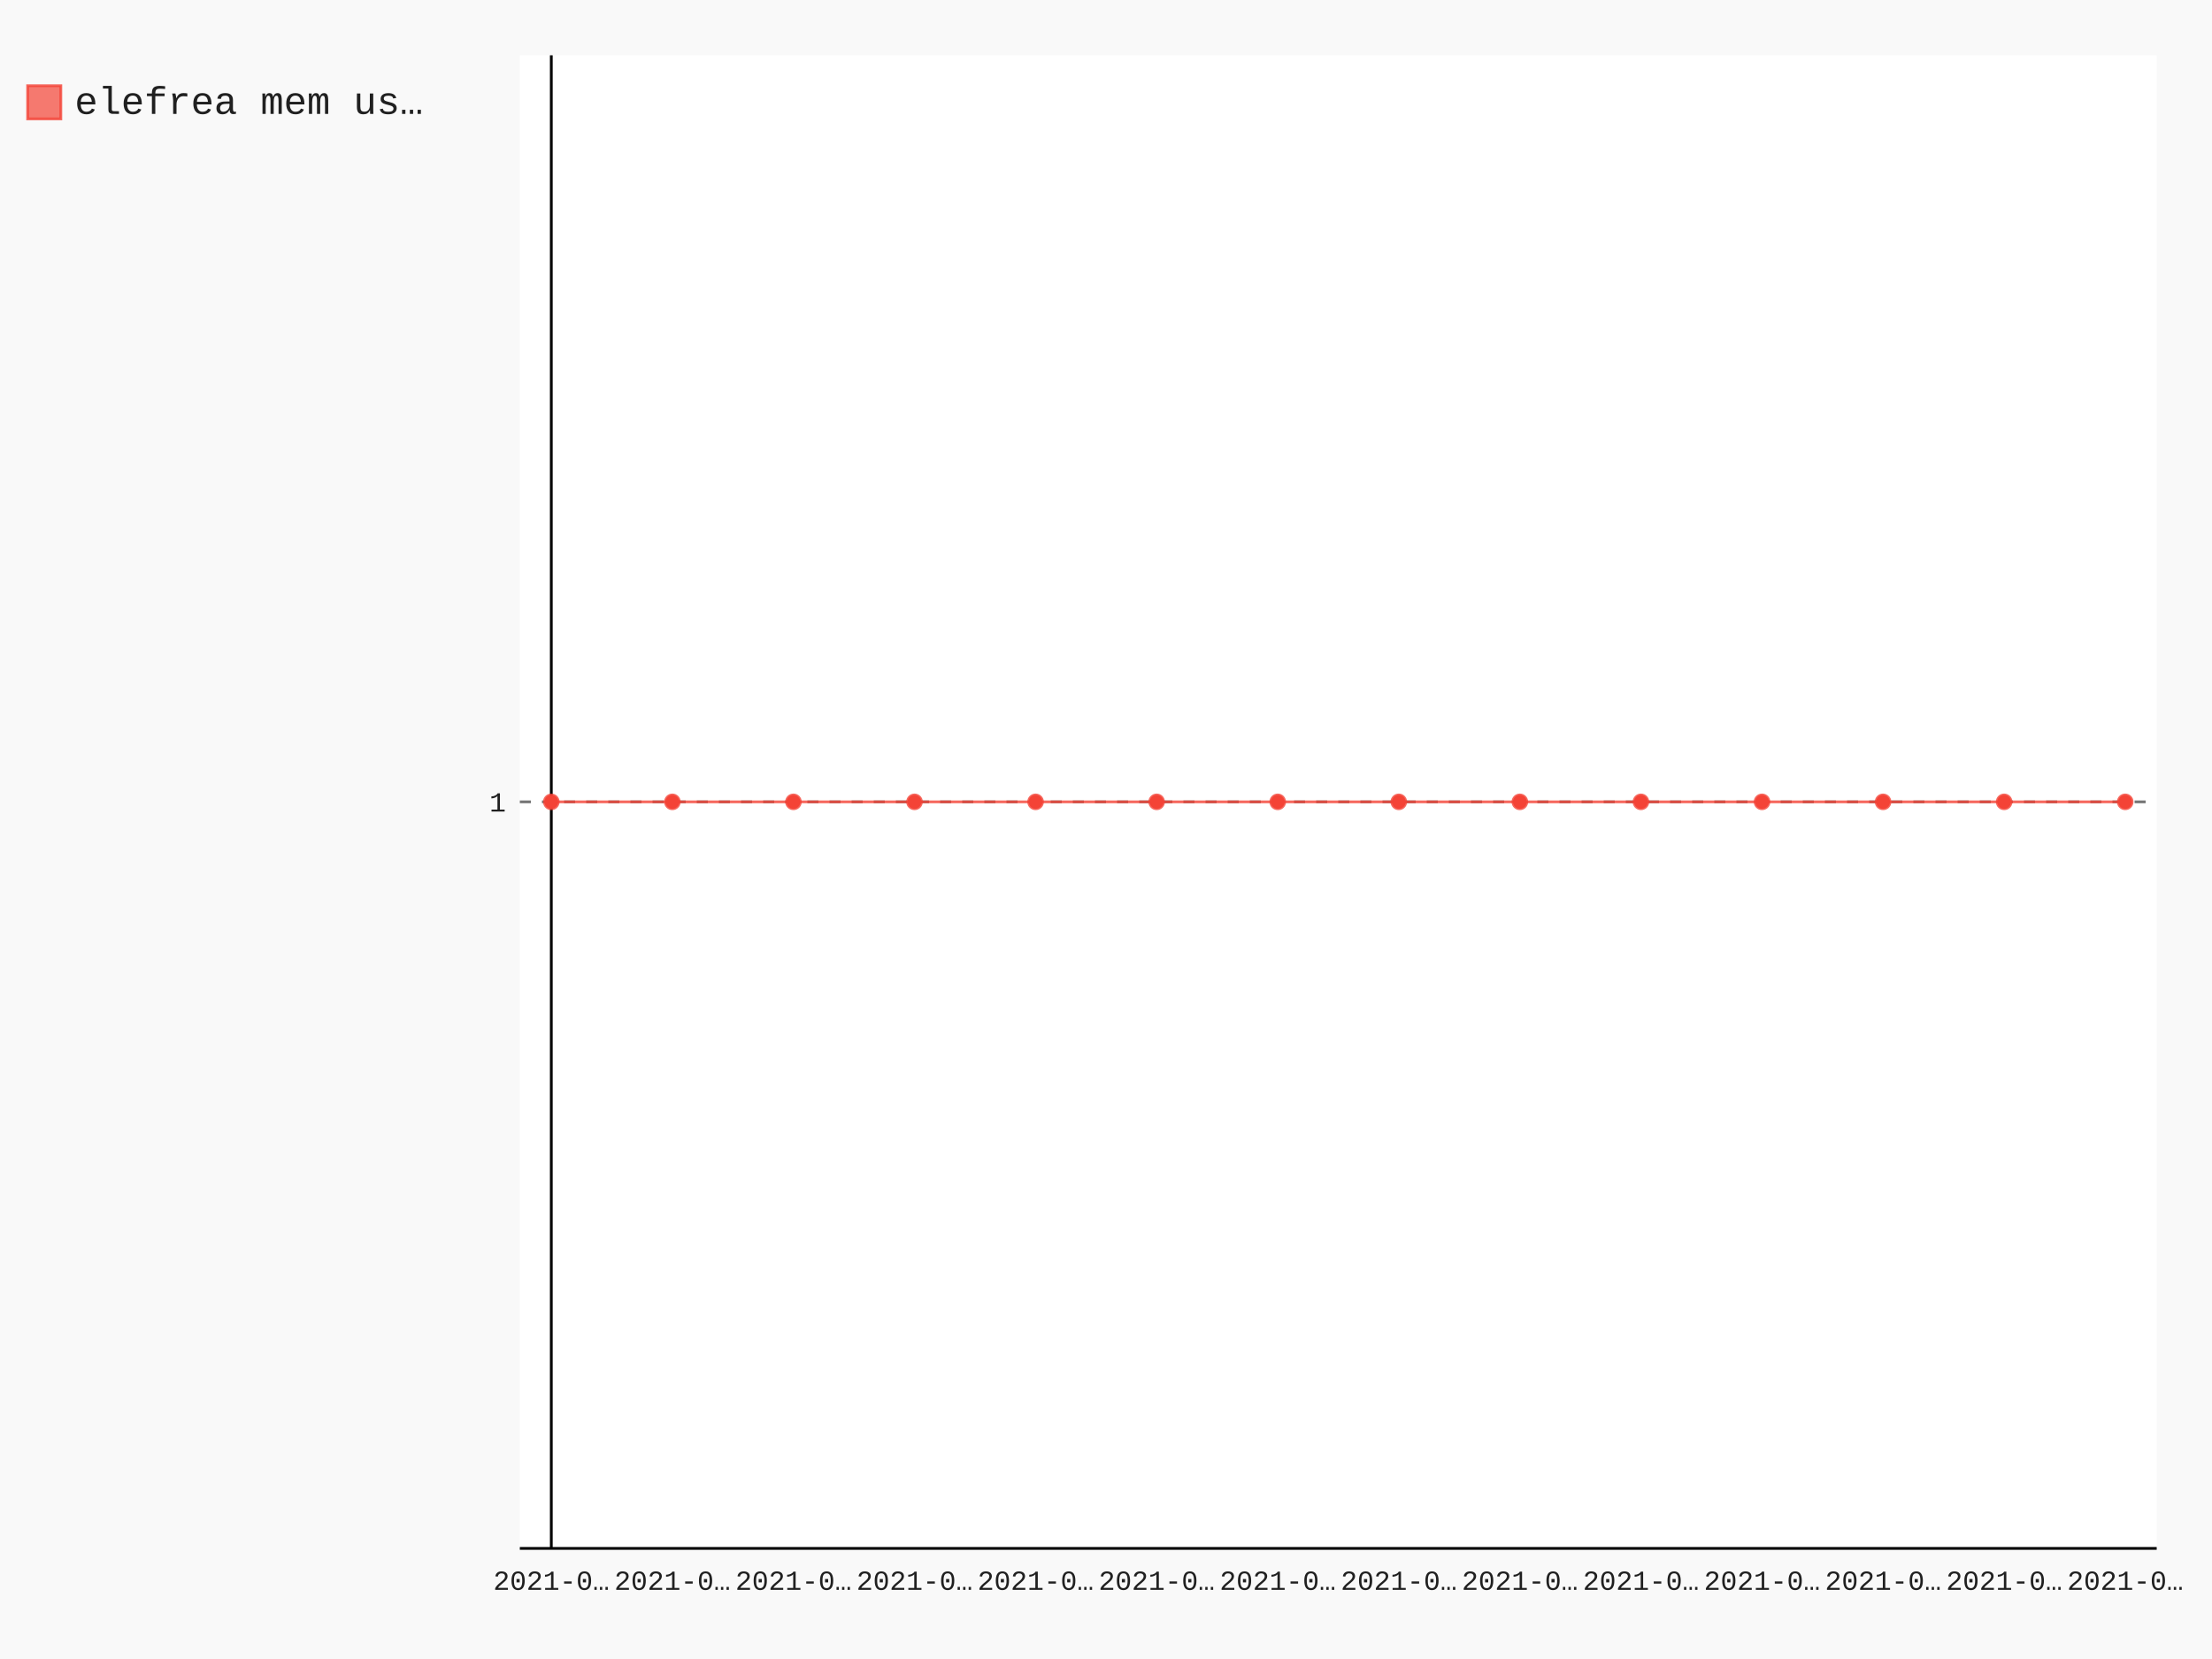
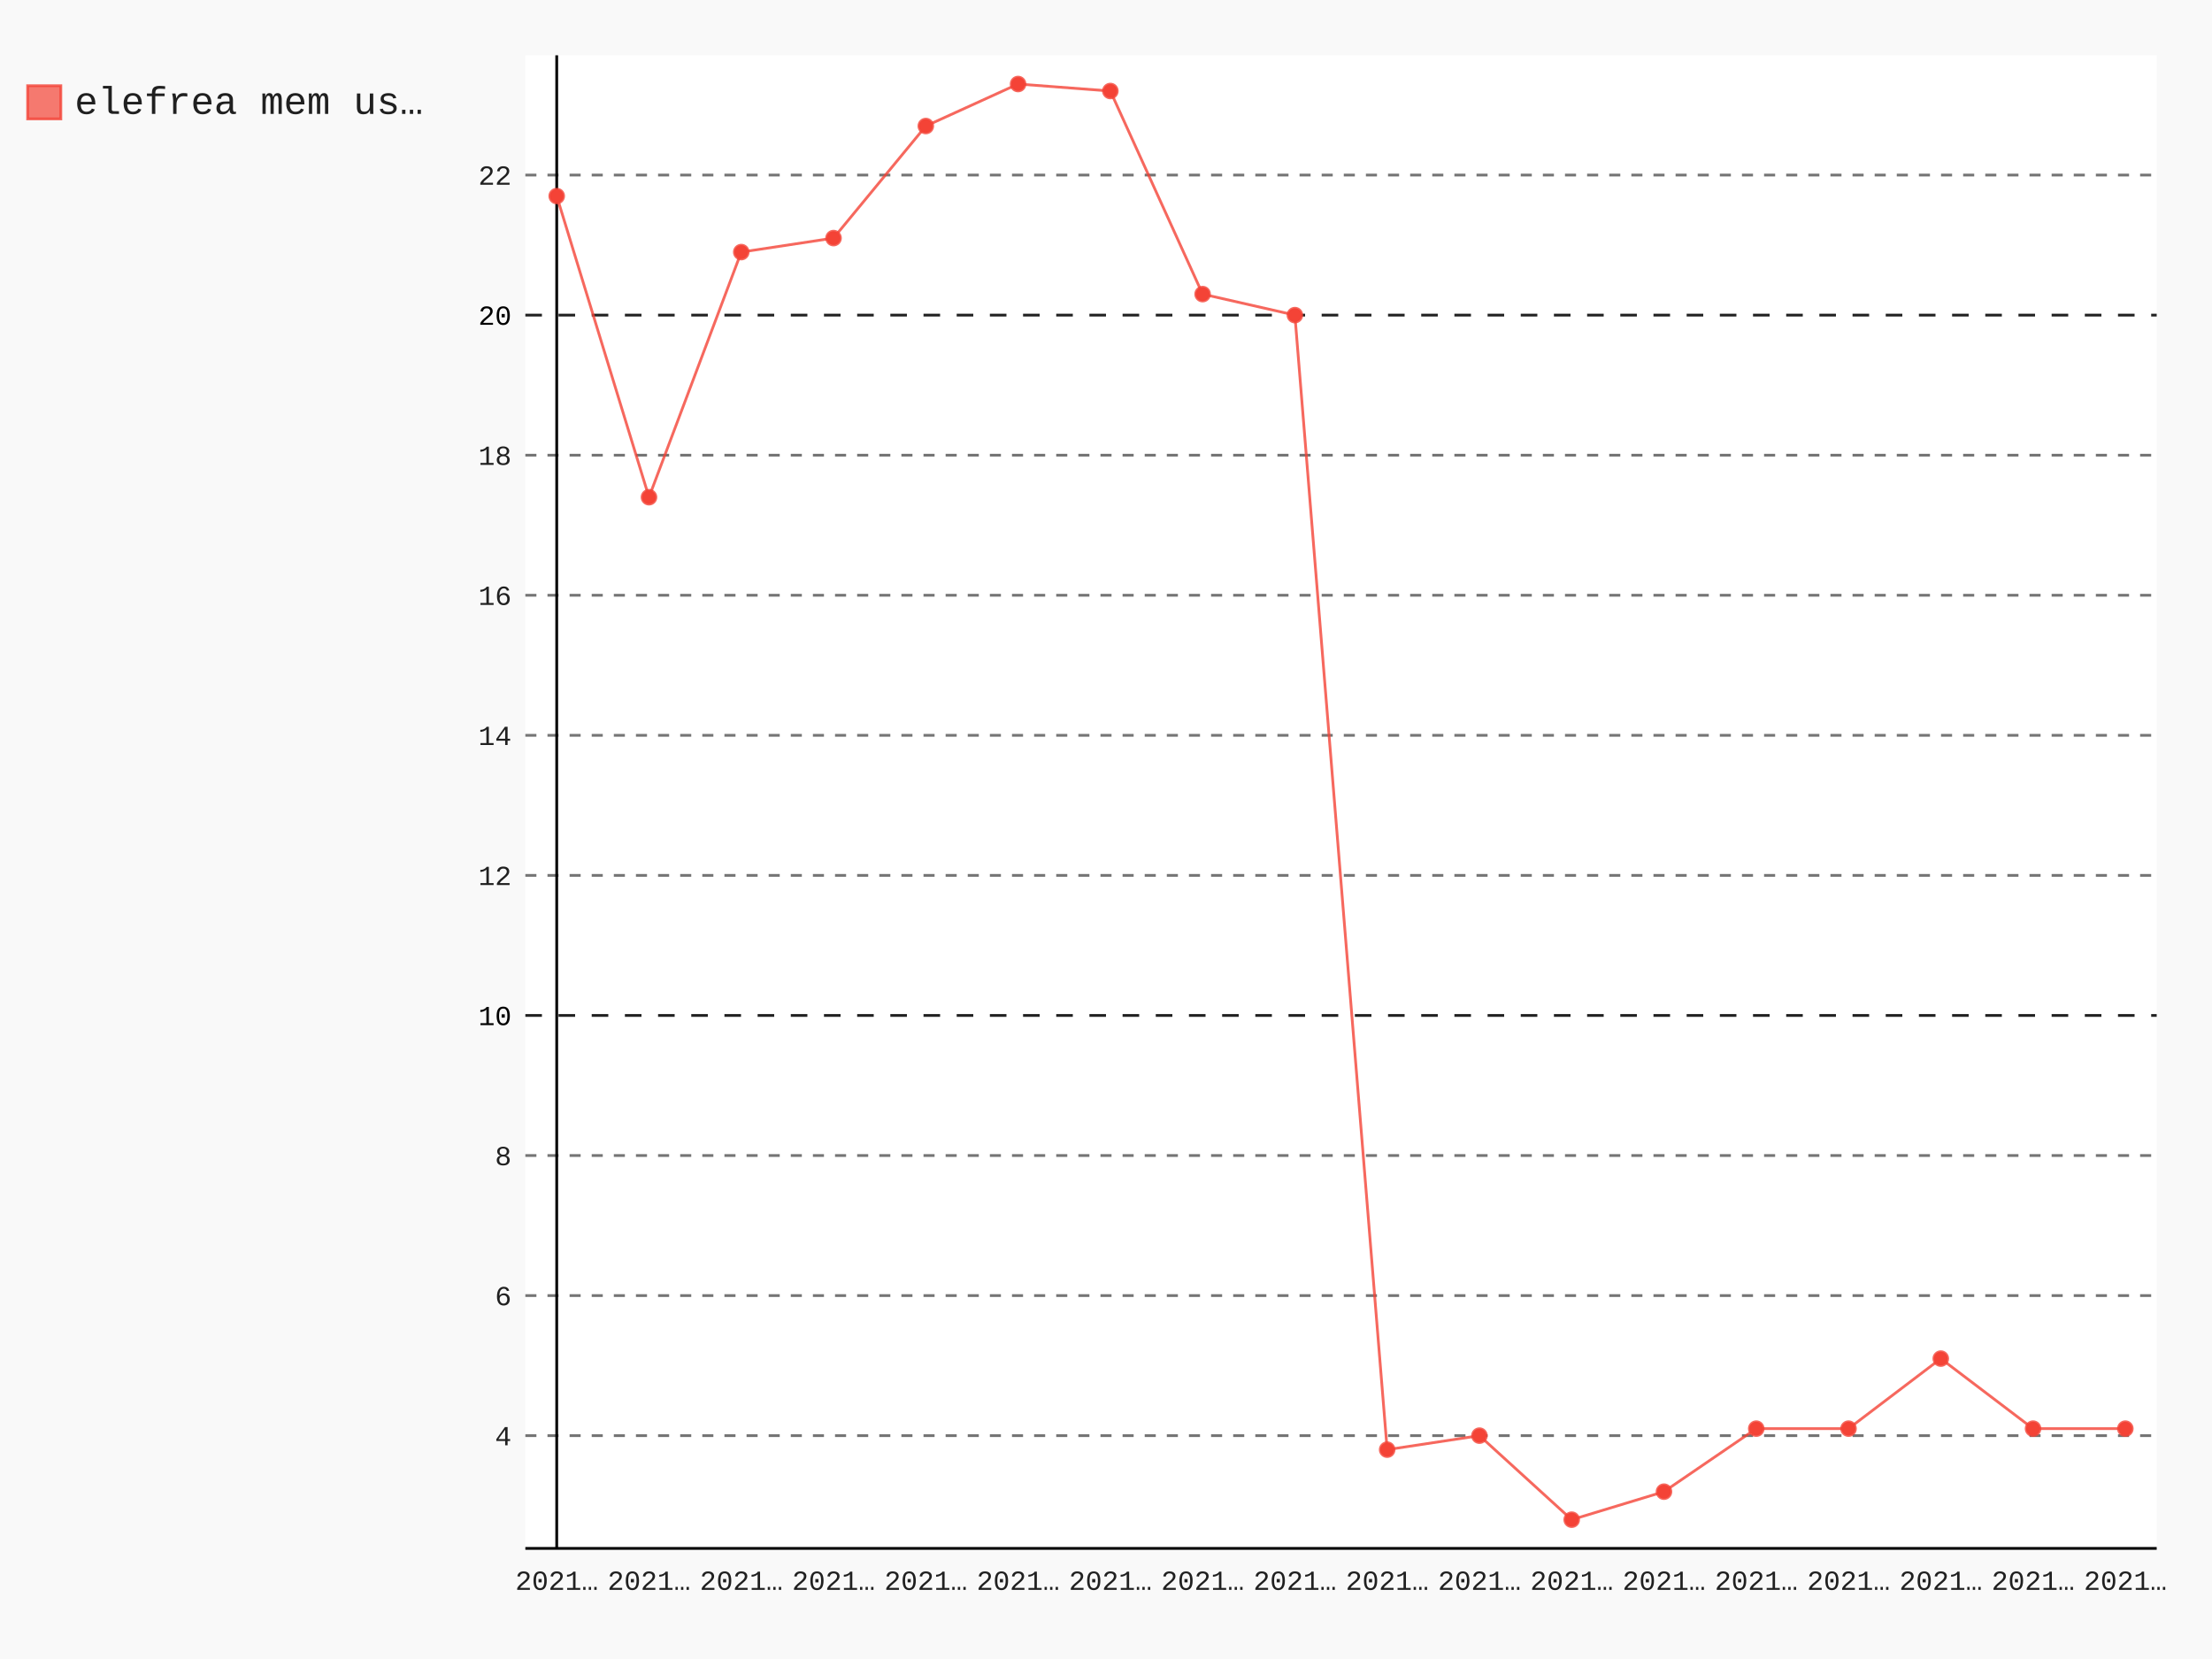
- <svg xmlns="http://www.w3.org/2000/svg" id="chart-68cce6eb-70fb-48d6-b9d4-b1644227c295" class="pygal-chart" viewBox="0 0 800 600">
+ <svg xmlns="http://www.w3.org/2000/svg" id="chart-b1c55277-cbe7-414a-b2f3-4c53b78fac4f" class="pygal-chart" viewBox="0 0 800 600">
  <defs>
-     <style type="text/css">#chart-68cce6eb-70fb-48d6-b9d4-b1644227c295{-webkit-user-select:none;-webkit-font-smoothing:antialiased;font-family:Consolas,"Liberation Mono",Menlo,Courier,monospace}#chart-68cce6eb-70fb-48d6-b9d4-b1644227c295 .title{font-family:Consolas,"Liberation Mono",Menlo,Courier,monospace;font-size:16px}#chart-68cce6eb-70fb-48d6-b9d4-b1644227c295 .legends .legend text{font-family:Consolas,"Liberation Mono",Menlo,Courier,monospace;font-size:14px}#chart-68cce6eb-70fb-48d6-b9d4-b1644227c295 .axis text{font-family:Consolas,"Liberation Mono",Menlo,Courier,monospace;font-size:10px}#chart-68cce6eb-70fb-48d6-b9d4-b1644227c295 .axis text.major{font-family:Consolas,"Liberation Mono",Menlo,Courier,monospace;font-size:10px}#chart-68cce6eb-70fb-48d6-b9d4-b1644227c295 .text-overlay text.value{font-family:Consolas,"Liberation Mono",Menlo,Courier,monospace;font-size:16px}#chart-68cce6eb-70fb-48d6-b9d4-b1644227c295 .text-overlay text.label{font-family:Consolas,"Liberation Mono",Menlo,Courier,monospace;font-size:10px}#chart-68cce6eb-70fb-48d6-b9d4-b1644227c295 .tooltip{font-family:Consolas,"Liberation Mono",Menlo,Courier,monospace;font-size:14px}#chart-68cce6eb-70fb-48d6-b9d4-b1644227c295 text.no_data{font-family:Consolas,"Liberation Mono",Menlo,Courier,monospace;font-size:64px}
- #chart-68cce6eb-70fb-48d6-b9d4-b1644227c295{background-color:rgba(249,249,249,1)}#chart-68cce6eb-70fb-48d6-b9d4-b1644227c295 path,#chart-68cce6eb-70fb-48d6-b9d4-b1644227c295 line,#chart-68cce6eb-70fb-48d6-b9d4-b1644227c295 rect,#chart-68cce6eb-70fb-48d6-b9d4-b1644227c295 circle{-webkit-transition:150ms;-moz-transition:150ms;transition:150ms}#chart-68cce6eb-70fb-48d6-b9d4-b1644227c295 .graph &gt; .background{fill:rgba(249,249,249,1)}#chart-68cce6eb-70fb-48d6-b9d4-b1644227c295 .plot &gt; .background{fill:rgba(255,255,255,1)}#chart-68cce6eb-70fb-48d6-b9d4-b1644227c295 .graph{fill:rgba(0,0,0,.87)}#chart-68cce6eb-70fb-48d6-b9d4-b1644227c295 text.no_data{fill:rgba(0,0,0,1)}#chart-68cce6eb-70fb-48d6-b9d4-b1644227c295 .title{fill:rgba(0,0,0,1)}#chart-68cce6eb-70fb-48d6-b9d4-b1644227c295 .legends .legend text{fill:rgba(0,0,0,.87)}#chart-68cce6eb-70fb-48d6-b9d4-b1644227c295 .legends .legend:hover text{fill:rgba(0,0,0,1)}#chart-68cce6eb-70fb-48d6-b9d4-b1644227c295 .axis .line{stroke:rgba(0,0,0,1)}#chart-68cce6eb-70fb-48d6-b9d4-b1644227c295 .axis .guide.line{stroke:rgba(0,0,0,.54)}#chart-68cce6eb-70fb-48d6-b9d4-b1644227c295 .axis .major.line{stroke:rgba(0,0,0,.87)}#chart-68cce6eb-70fb-48d6-b9d4-b1644227c295 .axis text.major{fill:rgba(0,0,0,1)}#chart-68cce6eb-70fb-48d6-b9d4-b1644227c295 .axis.y .guides:hover .guide.line,#chart-68cce6eb-70fb-48d6-b9d4-b1644227c295 .line-graph .axis.x .guides:hover .guide.line,#chart-68cce6eb-70fb-48d6-b9d4-b1644227c295 .stackedline-graph .axis.x .guides:hover .guide.line,#chart-68cce6eb-70fb-48d6-b9d4-b1644227c295 .xy-graph .axis.x .guides:hover .guide.line{stroke:rgba(0,0,0,1)}#chart-68cce6eb-70fb-48d6-b9d4-b1644227c295 .axis .guides:hover text{fill:rgba(0,0,0,1)}#chart-68cce6eb-70fb-48d6-b9d4-b1644227c295 .reactive{fill-opacity:.7;stroke-opacity:.8}#chart-68cce6eb-70fb-48d6-b9d4-b1644227c295 .ci{stroke:rgba(0,0,0,.87)}#chart-68cce6eb-70fb-48d6-b9d4-b1644227c295 .reactive.active,#chart-68cce6eb-70fb-48d6-b9d4-b1644227c295 .active .reactive{fill-opacity:.8;stroke-opacity:.9;stroke-width:4}#chart-68cce6eb-70fb-48d6-b9d4-b1644227c295 .ci .reactive.active{stroke-width:1.5}#chart-68cce6eb-70fb-48d6-b9d4-b1644227c295 .series text{fill:rgba(0,0,0,1)}#chart-68cce6eb-70fb-48d6-b9d4-b1644227c295 .tooltip rect{fill:rgba(255,255,255,1);stroke:rgba(0,0,0,1);-webkit-transition:opacity 150ms;-moz-transition:opacity 150ms;transition:opacity 150ms}#chart-68cce6eb-70fb-48d6-b9d4-b1644227c295 .tooltip .label{fill:rgba(0,0,0,.87)}#chart-68cce6eb-70fb-48d6-b9d4-b1644227c295 .tooltip .label{fill:rgba(0,0,0,.87)}#chart-68cce6eb-70fb-48d6-b9d4-b1644227c295 .tooltip .legend{font-size:.8em;fill:rgba(0,0,0,.54)}#chart-68cce6eb-70fb-48d6-b9d4-b1644227c295 .tooltip .x_label{font-size:.6em;fill:rgba(0,0,0,1)}#chart-68cce6eb-70fb-48d6-b9d4-b1644227c295 .tooltip .xlink{font-size:.5em;text-decoration:underline}#chart-68cce6eb-70fb-48d6-b9d4-b1644227c295 .tooltip .value{font-size:1.5em}#chart-68cce6eb-70fb-48d6-b9d4-b1644227c295 .bound{font-size:.5em}#chart-68cce6eb-70fb-48d6-b9d4-b1644227c295 .max-value{font-size:.75em;fill:rgba(0,0,0,.54)}#chart-68cce6eb-70fb-48d6-b9d4-b1644227c295 .map-element{fill:rgba(255,255,255,1);stroke:rgba(0,0,0,.54) !important}#chart-68cce6eb-70fb-48d6-b9d4-b1644227c295 .map-element .reactive{fill-opacity:inherit;stroke-opacity:inherit}#chart-68cce6eb-70fb-48d6-b9d4-b1644227c295 .color-0,#chart-68cce6eb-70fb-48d6-b9d4-b1644227c295 .color-0 a:visited{stroke:#F44336;fill:#F44336}#chart-68cce6eb-70fb-48d6-b9d4-b1644227c295 .text-overlay .color-0 text{fill:black}
- #chart-68cce6eb-70fb-48d6-b9d4-b1644227c295 text.no_data{text-anchor:middle}#chart-68cce6eb-70fb-48d6-b9d4-b1644227c295 .guide.line{fill:none}#chart-68cce6eb-70fb-48d6-b9d4-b1644227c295 .centered{text-anchor:middle}#chart-68cce6eb-70fb-48d6-b9d4-b1644227c295 .title{text-anchor:middle}#chart-68cce6eb-70fb-48d6-b9d4-b1644227c295 .legends .legend text{fill-opacity:1}#chart-68cce6eb-70fb-48d6-b9d4-b1644227c295 .axis.x text{text-anchor:middle}#chart-68cce6eb-70fb-48d6-b9d4-b1644227c295 .axis.x:not(.web) text[transform]{text-anchor:start}#chart-68cce6eb-70fb-48d6-b9d4-b1644227c295 .axis.x:not(.web) text[transform].backwards{text-anchor:end}#chart-68cce6eb-70fb-48d6-b9d4-b1644227c295 .axis.y text{text-anchor:end}#chart-68cce6eb-70fb-48d6-b9d4-b1644227c295 .axis.y text[transform].backwards{text-anchor:start}#chart-68cce6eb-70fb-48d6-b9d4-b1644227c295 .axis.y2 text{text-anchor:start}#chart-68cce6eb-70fb-48d6-b9d4-b1644227c295 .axis.y2 text[transform].backwards{text-anchor:end}#chart-68cce6eb-70fb-48d6-b9d4-b1644227c295 .axis .guide.line{stroke-dasharray:4,4}#chart-68cce6eb-70fb-48d6-b9d4-b1644227c295 .axis .major.guide.line{stroke-dasharray:6,6}#chart-68cce6eb-70fb-48d6-b9d4-b1644227c295 .horizontal .axis.y .guide.line,#chart-68cce6eb-70fb-48d6-b9d4-b1644227c295 .horizontal .axis.y2 .guide.line,#chart-68cce6eb-70fb-48d6-b9d4-b1644227c295 .vertical .axis.x .guide.line{opacity:0}#chart-68cce6eb-70fb-48d6-b9d4-b1644227c295 .horizontal .axis.always_show .guide.line,#chart-68cce6eb-70fb-48d6-b9d4-b1644227c295 .vertical .axis.always_show .guide.line{opacity:1 !important}#chart-68cce6eb-70fb-48d6-b9d4-b1644227c295 .axis.y .guides:hover .guide.line,#chart-68cce6eb-70fb-48d6-b9d4-b1644227c295 .axis.y2 .guides:hover .guide.line,#chart-68cce6eb-70fb-48d6-b9d4-b1644227c295 .axis.x .guides:hover .guide.line{opacity:1}#chart-68cce6eb-70fb-48d6-b9d4-b1644227c295 .axis .guides:hover text{opacity:1}#chart-68cce6eb-70fb-48d6-b9d4-b1644227c295 .nofill{fill:none}#chart-68cce6eb-70fb-48d6-b9d4-b1644227c295 .subtle-fill{fill-opacity:.2}#chart-68cce6eb-70fb-48d6-b9d4-b1644227c295 .dot{stroke-width:1px;fill-opacity:1}#chart-68cce6eb-70fb-48d6-b9d4-b1644227c295 .dot.active{stroke-width:5px}#chart-68cce6eb-70fb-48d6-b9d4-b1644227c295 .dot.negative{fill:transparent}#chart-68cce6eb-70fb-48d6-b9d4-b1644227c295 text,#chart-68cce6eb-70fb-48d6-b9d4-b1644227c295 tspan{stroke:none !important}#chart-68cce6eb-70fb-48d6-b9d4-b1644227c295 .series text.active{opacity:1}#chart-68cce6eb-70fb-48d6-b9d4-b1644227c295 .tooltip rect{fill-opacity:.95;stroke-width:.5}#chart-68cce6eb-70fb-48d6-b9d4-b1644227c295 .tooltip text{fill-opacity:1}#chart-68cce6eb-70fb-48d6-b9d4-b1644227c295 .showable{visibility:hidden}#chart-68cce6eb-70fb-48d6-b9d4-b1644227c295 .showable.shown{visibility:visible}#chart-68cce6eb-70fb-48d6-b9d4-b1644227c295 .gauge-background{fill:rgba(229,229,229,1);stroke:none}#chart-68cce6eb-70fb-48d6-b9d4-b1644227c295 .bg-lines{stroke:rgba(249,249,249,1);stroke-width:2px}</style>
+     <style type="text/css">#chart-b1c55277-cbe7-414a-b2f3-4c53b78fac4f{-webkit-user-select:none;-webkit-font-smoothing:antialiased;font-family:Consolas,"Liberation Mono",Menlo,Courier,monospace}#chart-b1c55277-cbe7-414a-b2f3-4c53b78fac4f .title{font-family:Consolas,"Liberation Mono",Menlo,Courier,monospace;font-size:16px}#chart-b1c55277-cbe7-414a-b2f3-4c53b78fac4f .legends .legend text{font-family:Consolas,"Liberation Mono",Menlo,Courier,monospace;font-size:14px}#chart-b1c55277-cbe7-414a-b2f3-4c53b78fac4f .axis text{font-family:Consolas,"Liberation Mono",Menlo,Courier,monospace;font-size:10px}#chart-b1c55277-cbe7-414a-b2f3-4c53b78fac4f .axis text.major{font-family:Consolas,"Liberation Mono",Menlo,Courier,monospace;font-size:10px}#chart-b1c55277-cbe7-414a-b2f3-4c53b78fac4f .text-overlay text.value{font-family:Consolas,"Liberation Mono",Menlo,Courier,monospace;font-size:16px}#chart-b1c55277-cbe7-414a-b2f3-4c53b78fac4f .text-overlay text.label{font-family:Consolas,"Liberation Mono",Menlo,Courier,monospace;font-size:10px}#chart-b1c55277-cbe7-414a-b2f3-4c53b78fac4f .tooltip{font-family:Consolas,"Liberation Mono",Menlo,Courier,monospace;font-size:14px}#chart-b1c55277-cbe7-414a-b2f3-4c53b78fac4f text.no_data{font-family:Consolas,"Liberation Mono",Menlo,Courier,monospace;font-size:64px}
+ #chart-b1c55277-cbe7-414a-b2f3-4c53b78fac4f{background-color:rgba(249,249,249,1)}#chart-b1c55277-cbe7-414a-b2f3-4c53b78fac4f path,#chart-b1c55277-cbe7-414a-b2f3-4c53b78fac4f line,#chart-b1c55277-cbe7-414a-b2f3-4c53b78fac4f rect,#chart-b1c55277-cbe7-414a-b2f3-4c53b78fac4f circle{-webkit-transition:150ms;-moz-transition:150ms;transition:150ms}#chart-b1c55277-cbe7-414a-b2f3-4c53b78fac4f .graph &gt; .background{fill:rgba(249,249,249,1)}#chart-b1c55277-cbe7-414a-b2f3-4c53b78fac4f .plot &gt; .background{fill:rgba(255,255,255,1)}#chart-b1c55277-cbe7-414a-b2f3-4c53b78fac4f .graph{fill:rgba(0,0,0,.87)}#chart-b1c55277-cbe7-414a-b2f3-4c53b78fac4f text.no_data{fill:rgba(0,0,0,1)}#chart-b1c55277-cbe7-414a-b2f3-4c53b78fac4f .title{fill:rgba(0,0,0,1)}#chart-b1c55277-cbe7-414a-b2f3-4c53b78fac4f .legends .legend text{fill:rgba(0,0,0,.87)}#chart-b1c55277-cbe7-414a-b2f3-4c53b78fac4f .legends .legend:hover text{fill:rgba(0,0,0,1)}#chart-b1c55277-cbe7-414a-b2f3-4c53b78fac4f .axis .line{stroke:rgba(0,0,0,1)}#chart-b1c55277-cbe7-414a-b2f3-4c53b78fac4f .axis .guide.line{stroke:rgba(0,0,0,.54)}#chart-b1c55277-cbe7-414a-b2f3-4c53b78fac4f .axis .major.line{stroke:rgba(0,0,0,.87)}#chart-b1c55277-cbe7-414a-b2f3-4c53b78fac4f .axis text.major{fill:rgba(0,0,0,1)}#chart-b1c55277-cbe7-414a-b2f3-4c53b78fac4f .axis.y .guides:hover .guide.line,#chart-b1c55277-cbe7-414a-b2f3-4c53b78fac4f .line-graph .axis.x .guides:hover .guide.line,#chart-b1c55277-cbe7-414a-b2f3-4c53b78fac4f .stackedline-graph .axis.x .guides:hover .guide.line,#chart-b1c55277-cbe7-414a-b2f3-4c53b78fac4f .xy-graph .axis.x .guides:hover .guide.line{stroke:rgba(0,0,0,1)}#chart-b1c55277-cbe7-414a-b2f3-4c53b78fac4f .axis .guides:hover text{fill:rgba(0,0,0,1)}#chart-b1c55277-cbe7-414a-b2f3-4c53b78fac4f .reactive{fill-opacity:.7;stroke-opacity:.8}#chart-b1c55277-cbe7-414a-b2f3-4c53b78fac4f .ci{stroke:rgba(0,0,0,.87)}#chart-b1c55277-cbe7-414a-b2f3-4c53b78fac4f .reactive.active,#chart-b1c55277-cbe7-414a-b2f3-4c53b78fac4f .active .reactive{fill-opacity:.8;stroke-opacity:.9;stroke-width:4}#chart-b1c55277-cbe7-414a-b2f3-4c53b78fac4f .ci .reactive.active{stroke-width:1.5}#chart-b1c55277-cbe7-414a-b2f3-4c53b78fac4f .series text{fill:rgba(0,0,0,1)}#chart-b1c55277-cbe7-414a-b2f3-4c53b78fac4f .tooltip rect{fill:rgba(255,255,255,1);stroke:rgba(0,0,0,1);-webkit-transition:opacity 150ms;-moz-transition:opacity 150ms;transition:opacity 150ms}#chart-b1c55277-cbe7-414a-b2f3-4c53b78fac4f .tooltip .label{fill:rgba(0,0,0,.87)}#chart-b1c55277-cbe7-414a-b2f3-4c53b78fac4f .tooltip .label{fill:rgba(0,0,0,.87)}#chart-b1c55277-cbe7-414a-b2f3-4c53b78fac4f .tooltip .legend{font-size:.8em;fill:rgba(0,0,0,.54)}#chart-b1c55277-cbe7-414a-b2f3-4c53b78fac4f .tooltip .x_label{font-size:.6em;fill:rgba(0,0,0,1)}#chart-b1c55277-cbe7-414a-b2f3-4c53b78fac4f .tooltip .xlink{font-size:.5em;text-decoration:underline}#chart-b1c55277-cbe7-414a-b2f3-4c53b78fac4f .tooltip .value{font-size:1.5em}#chart-b1c55277-cbe7-414a-b2f3-4c53b78fac4f .bound{font-size:.5em}#chart-b1c55277-cbe7-414a-b2f3-4c53b78fac4f .max-value{font-size:.75em;fill:rgba(0,0,0,.54)}#chart-b1c55277-cbe7-414a-b2f3-4c53b78fac4f .map-element{fill:rgba(255,255,255,1);stroke:rgba(0,0,0,.54) !important}#chart-b1c55277-cbe7-414a-b2f3-4c53b78fac4f .map-element .reactive{fill-opacity:inherit;stroke-opacity:inherit}#chart-b1c55277-cbe7-414a-b2f3-4c53b78fac4f .color-0,#chart-b1c55277-cbe7-414a-b2f3-4c53b78fac4f .color-0 a:visited{stroke:#F44336;fill:#F44336}#chart-b1c55277-cbe7-414a-b2f3-4c53b78fac4f .text-overlay .color-0 text{fill:black}
+ #chart-b1c55277-cbe7-414a-b2f3-4c53b78fac4f text.no_data{text-anchor:middle}#chart-b1c55277-cbe7-414a-b2f3-4c53b78fac4f .guide.line{fill:none}#chart-b1c55277-cbe7-414a-b2f3-4c53b78fac4f .centered{text-anchor:middle}#chart-b1c55277-cbe7-414a-b2f3-4c53b78fac4f .title{text-anchor:middle}#chart-b1c55277-cbe7-414a-b2f3-4c53b78fac4f .legends .legend text{fill-opacity:1}#chart-b1c55277-cbe7-414a-b2f3-4c53b78fac4f .axis.x text{text-anchor:middle}#chart-b1c55277-cbe7-414a-b2f3-4c53b78fac4f .axis.x:not(.web) text[transform]{text-anchor:start}#chart-b1c55277-cbe7-414a-b2f3-4c53b78fac4f .axis.x:not(.web) text[transform].backwards{text-anchor:end}#chart-b1c55277-cbe7-414a-b2f3-4c53b78fac4f .axis.y text{text-anchor:end}#chart-b1c55277-cbe7-414a-b2f3-4c53b78fac4f .axis.y text[transform].backwards{text-anchor:start}#chart-b1c55277-cbe7-414a-b2f3-4c53b78fac4f .axis.y2 text{text-anchor:start}#chart-b1c55277-cbe7-414a-b2f3-4c53b78fac4f .axis.y2 text[transform].backwards{text-anchor:end}#chart-b1c55277-cbe7-414a-b2f3-4c53b78fac4f .axis .guide.line{stroke-dasharray:4,4}#chart-b1c55277-cbe7-414a-b2f3-4c53b78fac4f .axis .major.guide.line{stroke-dasharray:6,6}#chart-b1c55277-cbe7-414a-b2f3-4c53b78fac4f .horizontal .axis.y .guide.line,#chart-b1c55277-cbe7-414a-b2f3-4c53b78fac4f .horizontal .axis.y2 .guide.line,#chart-b1c55277-cbe7-414a-b2f3-4c53b78fac4f .vertical .axis.x .guide.line{opacity:0}#chart-b1c55277-cbe7-414a-b2f3-4c53b78fac4f .horizontal .axis.always_show .guide.line,#chart-b1c55277-cbe7-414a-b2f3-4c53b78fac4f .vertical .axis.always_show .guide.line{opacity:1 !important}#chart-b1c55277-cbe7-414a-b2f3-4c53b78fac4f .axis.y .guides:hover .guide.line,#chart-b1c55277-cbe7-414a-b2f3-4c53b78fac4f .axis.y2 .guides:hover .guide.line,#chart-b1c55277-cbe7-414a-b2f3-4c53b78fac4f .axis.x .guides:hover .guide.line{opacity:1}#chart-b1c55277-cbe7-414a-b2f3-4c53b78fac4f .axis .guides:hover text{opacity:1}#chart-b1c55277-cbe7-414a-b2f3-4c53b78fac4f .nofill{fill:none}#chart-b1c55277-cbe7-414a-b2f3-4c53b78fac4f .subtle-fill{fill-opacity:.2}#chart-b1c55277-cbe7-414a-b2f3-4c53b78fac4f .dot{stroke-width:1px;fill-opacity:1}#chart-b1c55277-cbe7-414a-b2f3-4c53b78fac4f .dot.active{stroke-width:5px}#chart-b1c55277-cbe7-414a-b2f3-4c53b78fac4f .dot.negative{fill:transparent}#chart-b1c55277-cbe7-414a-b2f3-4c53b78fac4f text,#chart-b1c55277-cbe7-414a-b2f3-4c53b78fac4f tspan{stroke:none !important}#chart-b1c55277-cbe7-414a-b2f3-4c53b78fac4f .series text.active{opacity:1}#chart-b1c55277-cbe7-414a-b2f3-4c53b78fac4f .tooltip rect{fill-opacity:.95;stroke-width:.5}#chart-b1c55277-cbe7-414a-b2f3-4c53b78fac4f .tooltip text{fill-opacity:1}#chart-b1c55277-cbe7-414a-b2f3-4c53b78fac4f .showable{visibility:hidden}#chart-b1c55277-cbe7-414a-b2f3-4c53b78fac4f .showable.shown{visibility:visible}#chart-b1c55277-cbe7-414a-b2f3-4c53b78fac4f .gauge-background{fill:rgba(229,229,229,1);stroke:none}#chart-b1c55277-cbe7-414a-b2f3-4c53b78fac4f .bg-lines{stroke:rgba(249,249,249,1);stroke-width:2px}</style>
  </defs>
  <g class="graph line-graph vertical">
    <rect x="0" y="0" width="800" height="600" class="background" />
-     <g transform="translate(188, 20)" class="plot">
-       <rect x="0" y="0" width="592.0" height="540" class="background" />
+     <g transform="translate(190, 20)" class="plot">
+       <rect x="0" y="0" width="590.0" height="540" class="background" />
      <g class="axis y always_show">
-         <path d="M0 540 h592" class="line" />
-         <g class="guides">
-           <path d="M0 270 h592" class="guide line" />
-           <text x="-5" y="273.5" class="">1</text>
+         <path d="M0 540 h590" class="line" />
+         <g class="guides">
+           <path d="M0 499.221 h590" class="guide line" />
+           <text x="-5" y="502.721" class="">4</text>
+         </g>
+         <g class="guides">
+           <path d="M0 448.565 h590" class="guide line" />
+           <text x="-5" y="452.065" class="">6</text>
+         </g>
+         <g class="guides">
+           <path d="M0 397.908 h590" class="guide line" />
+           <text x="-5" y="401.408" class="">8</text>
+         </g>
+         <g class="guides">
+           <path d="M0 347.251 h590" class="major guide line" />
+           <text x="-5" y="350.751" class="major">10</text>
+         </g>
+         <g class="guides">
+           <path d="M0 296.595 h590" class="guide line" />
+           <text x="-5" y="300.095" class="">12</text>
+         </g>
+         <g class="guides">
+           <path d="M0 245.938 h590" class="guide line" />
+           <text x="-5" y="249.438" class="">14</text>
+         </g>
+         <g class="guides">
+           <path d="M0 195.281 h590" class="guide line" />
+           <text x="-5" y="198.781" class="">16</text>
+         </g>
+         <g class="guides">
+           <path d="M0 144.625 h590" class="guide line" />
+           <text x="-5" y="148.125" class="">18</text>
+         </g>
+         <g class="guides">
+           <path d="M0 93.968 h590" class="major guide line" />
+           <text x="-5" y="97.468" class="major">20</text>
+         </g>
+         <g class="guides">
+           <path d="M0 43.311 h590" class="guide line" />
+           <text x="-5" y="46.811" class="">22</text>
        </g>
      </g>
      <g class="axis x">
        <g class="guides">
-           <path d="M11.385 0 v540" class="line" />
-           <text x="11.385" y="555.0" class="">2021-0…</text>
-         </g>
-         <g class="guides">
-           <path d="M55.172 0 v540" class="guide line" />
-           <text x="55.172" y="555.0" class="">2021-0…</text>
-         </g>
-         <g class="guides">
-           <path d="M98.959 0 v540" class="guide line" />
-           <text x="98.959" y="555.0" class="">2021-0…</text>
-         </g>
-         <g class="guides">
-           <path d="M142.746 0 v540" class="guide line" />
-           <text x="142.746" y="555.0" class="">2021-0…</text>
-         </g>
-         <g class="guides">
-           <path d="M186.533 0 v540" class="guide line" />
-           <text x="186.533" y="555.0" class="">2021-0…</text>
-         </g>
-         <g class="guides">
-           <path d="M230.32 0 v540" class="guide line" />
-           <text x="230.32" y="555.0" class="">2021-0…</text>
-         </g>
-         <g class="guides">
-           <path d="M274.107 0 v540" class="guide line" />
-           <text x="274.107" y="555.0" class="">2021-0…</text>
-         </g>
-         <g class="guides">
-           <path d="M317.893 0 v540" class="guide line" />
-           <text x="317.893" y="555.0" class="">2021-0…</text>
-         </g>
-         <g class="guides">
-           <path d="M361.68 0 v540" class="guide line" />
-           <text x="361.68" y="555.0" class="">2021-0…</text>
-         </g>
-         <g class="guides">
-           <path d="M405.467 0 v540" class="guide line" />
-           <text x="405.467" y="555.0" class="">2021-0…</text>
-         </g>
-         <g class="guides">
-           <path d="M449.254 0 v540" class="guide line" />
-           <text x="449.254" y="555.0" class="">2021-0…</text>
-         </g>
-         <g class="guides">
-           <path d="M493.041 0 v540" class="guide line" />
-           <text x="493.041" y="555.0" class="">2021-0…</text>
-         </g>
-         <g class="guides">
-           <path d="M536.828 0 v540" class="guide line" />
-           <text x="536.828" y="555.0" class="">2021-0…</text>
-         </g>
-         <g class="guides">
-           <path d="M580.615 0 v540" class="guide line" />
-           <text x="580.615" y="555.0" class="">2021-0…</text>
+           <path d="M11.346 0 v540" class="line" />
+           <text x="11.346" y="555.0" class="">2021…</text>
+         </g>
+         <g class="guides">
+           <path d="M44.717 0 v540" class="guide line" />
+           <text x="44.717" y="555.0" class="">2021…</text>
+         </g>
+         <g class="guides">
+           <path d="M78.088 0 v540" class="guide line" />
+           <text x="78.088" y="555.0" class="">2021…</text>
+         </g>
+         <g class="guides">
+           <path d="M111.459 0 v540" class="guide line" />
+           <text x="111.459" y="555.0" class="">2021…</text>
+         </g>
+         <g class="guides">
+           <path d="M144.83 0 v540" class="guide line" />
+           <text x="144.83" y="555.0" class="">2021…</text>
+         </g>
+         <g class="guides">
+           <path d="M178.201 0 v540" class="guide line" />
+           <text x="178.201" y="555.0" class="">2021…</text>
+         </g>
+         <g class="guides">
+           <path d="M211.572 0 v540" class="guide line" />
+           <text x="211.572" y="555.0" class="">2021…</text>
+         </g>
+         <g class="guides">
+           <path d="M244.943 0 v540" class="guide line" />
+           <text x="244.943" y="555.0" class="">2021…</text>
+         </g>
+         <g class="guides">
+           <path d="M278.314 0 v540" class="guide line" />
+           <text x="278.314" y="555.0" class="">2021…</text>
+         </g>
+         <g class="guides">
+           <path d="M311.686 0 v540" class="guide line" />
+           <text x="311.686" y="555.0" class="">2021…</text>
+         </g>
+         <g class="guides">
+           <path d="M345.057 0 v540" class="guide line" />
+           <text x="345.057" y="555.0" class="">2021…</text>
+         </g>
+         <g class="guides">
+           <path d="M378.428 0 v540" class="guide line" />
+           <text x="378.428" y="555.0" class="">2021…</text>
+         </g>
+         <g class="guides">
+           <path d="M411.799 0 v540" class="guide line" />
+           <text x="411.799" y="555.0" class="">2021…</text>
+         </g>
+         <g class="guides">
+           <path d="M445.17 0 v540" class="guide line" />
+           <text x="445.17" y="555.0" class="">2021…</text>
+         </g>
+         <g class="guides">
+           <path d="M478.541 0 v540" class="guide line" />
+           <text x="478.541" y="555.0" class="">2021…</text>
+         </g>
+         <g class="guides">
+           <path d="M511.912 0 v540" class="guide line" />
+           <text x="511.912" y="555.0" class="">2021…</text>
+         </g>
+         <g class="guides">
+           <path d="M545.283 0 v540" class="guide line" />
+           <text x="545.283" y="555.0" class="">2021…</text>
+         </g>
+         <g class="guides">
+           <path d="M578.654 0 v540" class="guide line" />
+           <text x="578.654" y="555.0" class="">2021…</text>
        </g>
      </g>
      <g class="series serie-0 color-0">
-         <path d="M11.385 270 L55.172 270 98.959 270 142.746 270 186.533 270 230.32 270 274.107 270 317.893 270 361.68 270 405.467 270 449.254 270 493.041 270 536.828 270 580.615 270" class="line reactive nofill" />
+         <path d="M11.346 50.91 L44.717 159.822 78.088 71.173 111.459 66.107 144.83 25.582 178.201 10.385 211.572 12.917 244.943 86.37 278.314 93.968 311.686 504.287 345.057 499.221 378.428 529.615 411.799 519.484 445.17 496.689 478.541 496.689 511.912 471.36 545.283 496.689 578.654 496.689" class="line reactive nofill" />
      </g>
    </g>
    <g class="titles" />
-     <g transform="translate(188, 20)" class="plot overlay">
+     <g transform="translate(190, 20)" class="plot overlay">
      <g class="series serie-0 color-0">
        <g class="dots">
-           <circle cx="11.385" cy="270.0" r="2.5" class="dot reactive tooltip-trigger" />
-         </g>
-         <g class="dots">
-           <circle cx="55.172" cy="270.0" r="2.5" class="dot reactive tooltip-trigger" />
-         </g>
-         <g class="dots">
-           <circle cx="98.959" cy="270.0" r="2.5" class="dot reactive tooltip-trigger" />
-         </g>
-         <g class="dots">
-           <circle cx="142.746" cy="270.0" r="2.5" class="dot reactive tooltip-trigger" />
-         </g>
-         <g class="dots">
-           <circle cx="186.533" cy="270.0" r="2.5" class="dot reactive tooltip-trigger" />
-         </g>
-         <g class="dots">
-           <circle cx="230.32" cy="270.0" r="2.5" class="dot reactive tooltip-trigger" />
-         </g>
-         <g class="dots">
-           <circle cx="274.107" cy="270.0" r="2.5" class="dot reactive tooltip-trigger" />
-         </g>
-         <g class="dots">
-           <circle cx="317.893" cy="270.0" r="2.5" class="dot reactive tooltip-trigger" />
-         </g>
-         <g class="dots">
-           <circle cx="361.68" cy="270.0" r="2.5" class="dot reactive tooltip-trigger" />
-         </g>
-         <g class="dots">
-           <circle cx="405.467" cy="270.0" r="2.5" class="dot reactive tooltip-trigger" />
-         </g>
-         <g class="dots">
-           <circle cx="449.254" cy="270.0" r="2.5" class="dot reactive tooltip-trigger" />
-         </g>
-         <g class="dots">
-           <circle cx="493.041" cy="270.0" r="2.5" class="dot reactive tooltip-trigger" />
-         </g>
-         <g class="dots">
-           <circle cx="536.828" cy="270.0" r="2.5" class="dot reactive tooltip-trigger" />
-         </g>
-         <g class="dots">
-           <circle cx="580.615" cy="270.0" r="2.5" class="dot reactive tooltip-trigger" />
-         </g>
-       </g>
-     </g>
-     <g transform="translate(188, 20)" class="plot text-overlay">
+           <circle cx="11.346" cy="50.91" r="2.5" class="dot reactive tooltip-trigger" />
+         </g>
+         <g class="dots">
+           <circle cx="44.717" cy="159.822" r="2.5" class="dot reactive tooltip-trigger" />
+         </g>
+         <g class="dots">
+           <circle cx="78.088" cy="71.173" r="2.5" class="dot reactive tooltip-trigger" />
+         </g>
+         <g class="dots">
+           <circle cx="111.459" cy="66.107" r="2.5" class="dot reactive tooltip-trigger" />
+         </g>
+         <g class="dots">
+           <circle cx="144.83" cy="25.582" r="2.5" class="dot reactive tooltip-trigger" />
+         </g>
+         <g class="dots">
+           <circle cx="178.201" cy="10.385" r="2.5" class="dot reactive tooltip-trigger" />
+         </g>
+         <g class="dots">
+           <circle cx="211.572" cy="12.917" r="2.5" class="dot reactive tooltip-trigger" />
+         </g>
+         <g class="dots">
+           <circle cx="244.943" cy="86.37" r="2.5" class="dot reactive tooltip-trigger" />
+         </g>
+         <g class="dots">
+           <circle cx="278.314" cy="93.968" r="2.5" class="dot reactive tooltip-trigger" />
+         </g>
+         <g class="dots">
+           <circle cx="311.686" cy="504.287" r="2.5" class="dot reactive tooltip-trigger" />
+         </g>
+         <g class="dots">
+           <circle cx="345.057" cy="499.221" r="2.5" class="dot reactive tooltip-trigger" />
+         </g>
+         <g class="dots">
+           <circle cx="378.428" cy="529.615" r="2.5" class="dot reactive tooltip-trigger" />
+         </g>
+         <g class="dots">
+           <circle cx="411.799" cy="519.484" r="2.5" class="dot reactive tooltip-trigger" />
+         </g>
+         <g class="dots">
+           <circle cx="445.17" cy="496.689" r="2.5" class="dot reactive tooltip-trigger" />
+         </g>
+         <g class="dots">
+           <circle cx="478.541" cy="496.689" r="2.5" class="dot reactive tooltip-trigger" />
+         </g>
+         <g class="dots">
+           <circle cx="511.912" cy="471.36" r="2.5" class="dot reactive tooltip-trigger" />
+         </g>
+         <g class="dots">
+           <circle cx="545.283" cy="496.689" r="2.5" class="dot reactive tooltip-trigger" />
+         </g>
+         <g class="dots">
+           <circle cx="578.654" cy="496.689" r="2.5" class="dot reactive tooltip-trigger" />
+         </g>
+       </g>
+     </g>
+     <g transform="translate(190, 20)" class="plot text-overlay">
      <g class="series serie-0 color-0" />
    </g>
-     <g transform="translate(188, 20)" class="plot tooltip-overlay">
+     <g transform="translate(190, 20)" class="plot tooltip-overlay">
      <g transform="translate(0 0)" style="opacity: 0" class="tooltip">
        <rect rx="0" ry="0" width="0" height="0" class="tooltip-box" />
        <g class="text" />
      </g>
    </g>
    <g transform="translate(10, 30)" class="legends">
      <g id="activate-serie-0" class="legend reactive activate-serie">
        <rect x="0.0" y="1.0" width="12" height="12" class="color-0 reactive" />
        <text x="17.0" y="11.2">elefrea mem us…</text>
      </g>
    </g>
    <g transform="translate(790, 30)" class="legends" />
  </g>
</svg>
